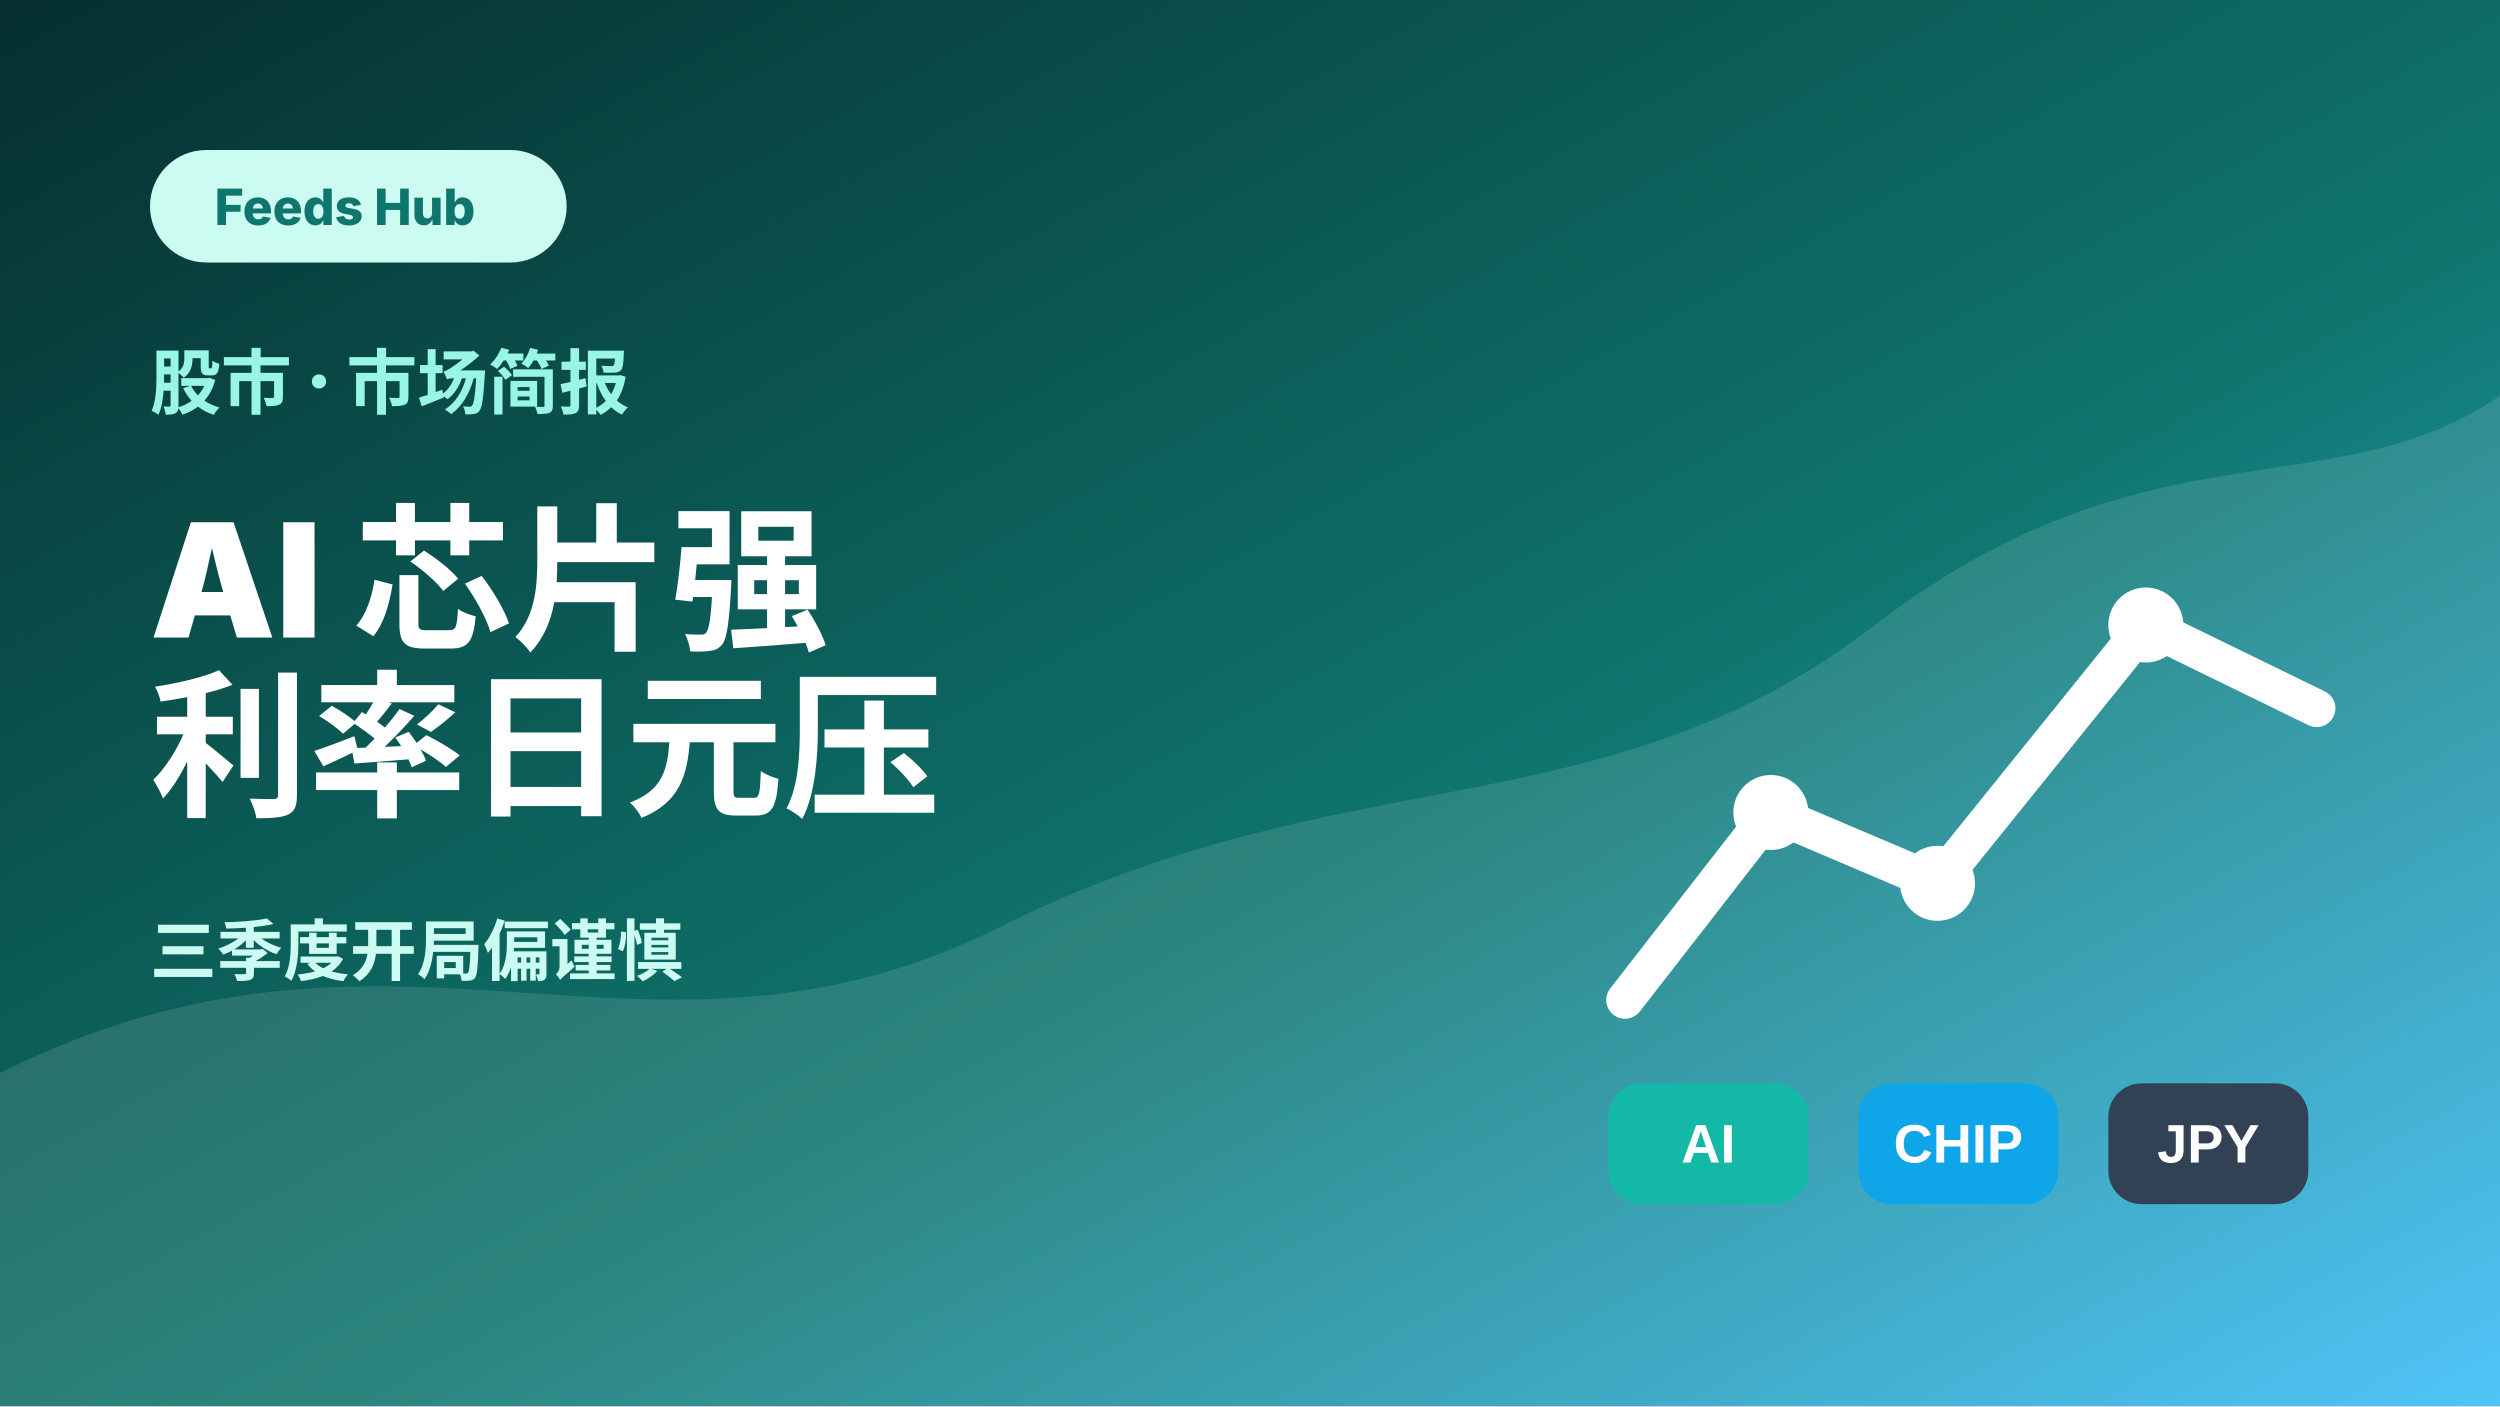
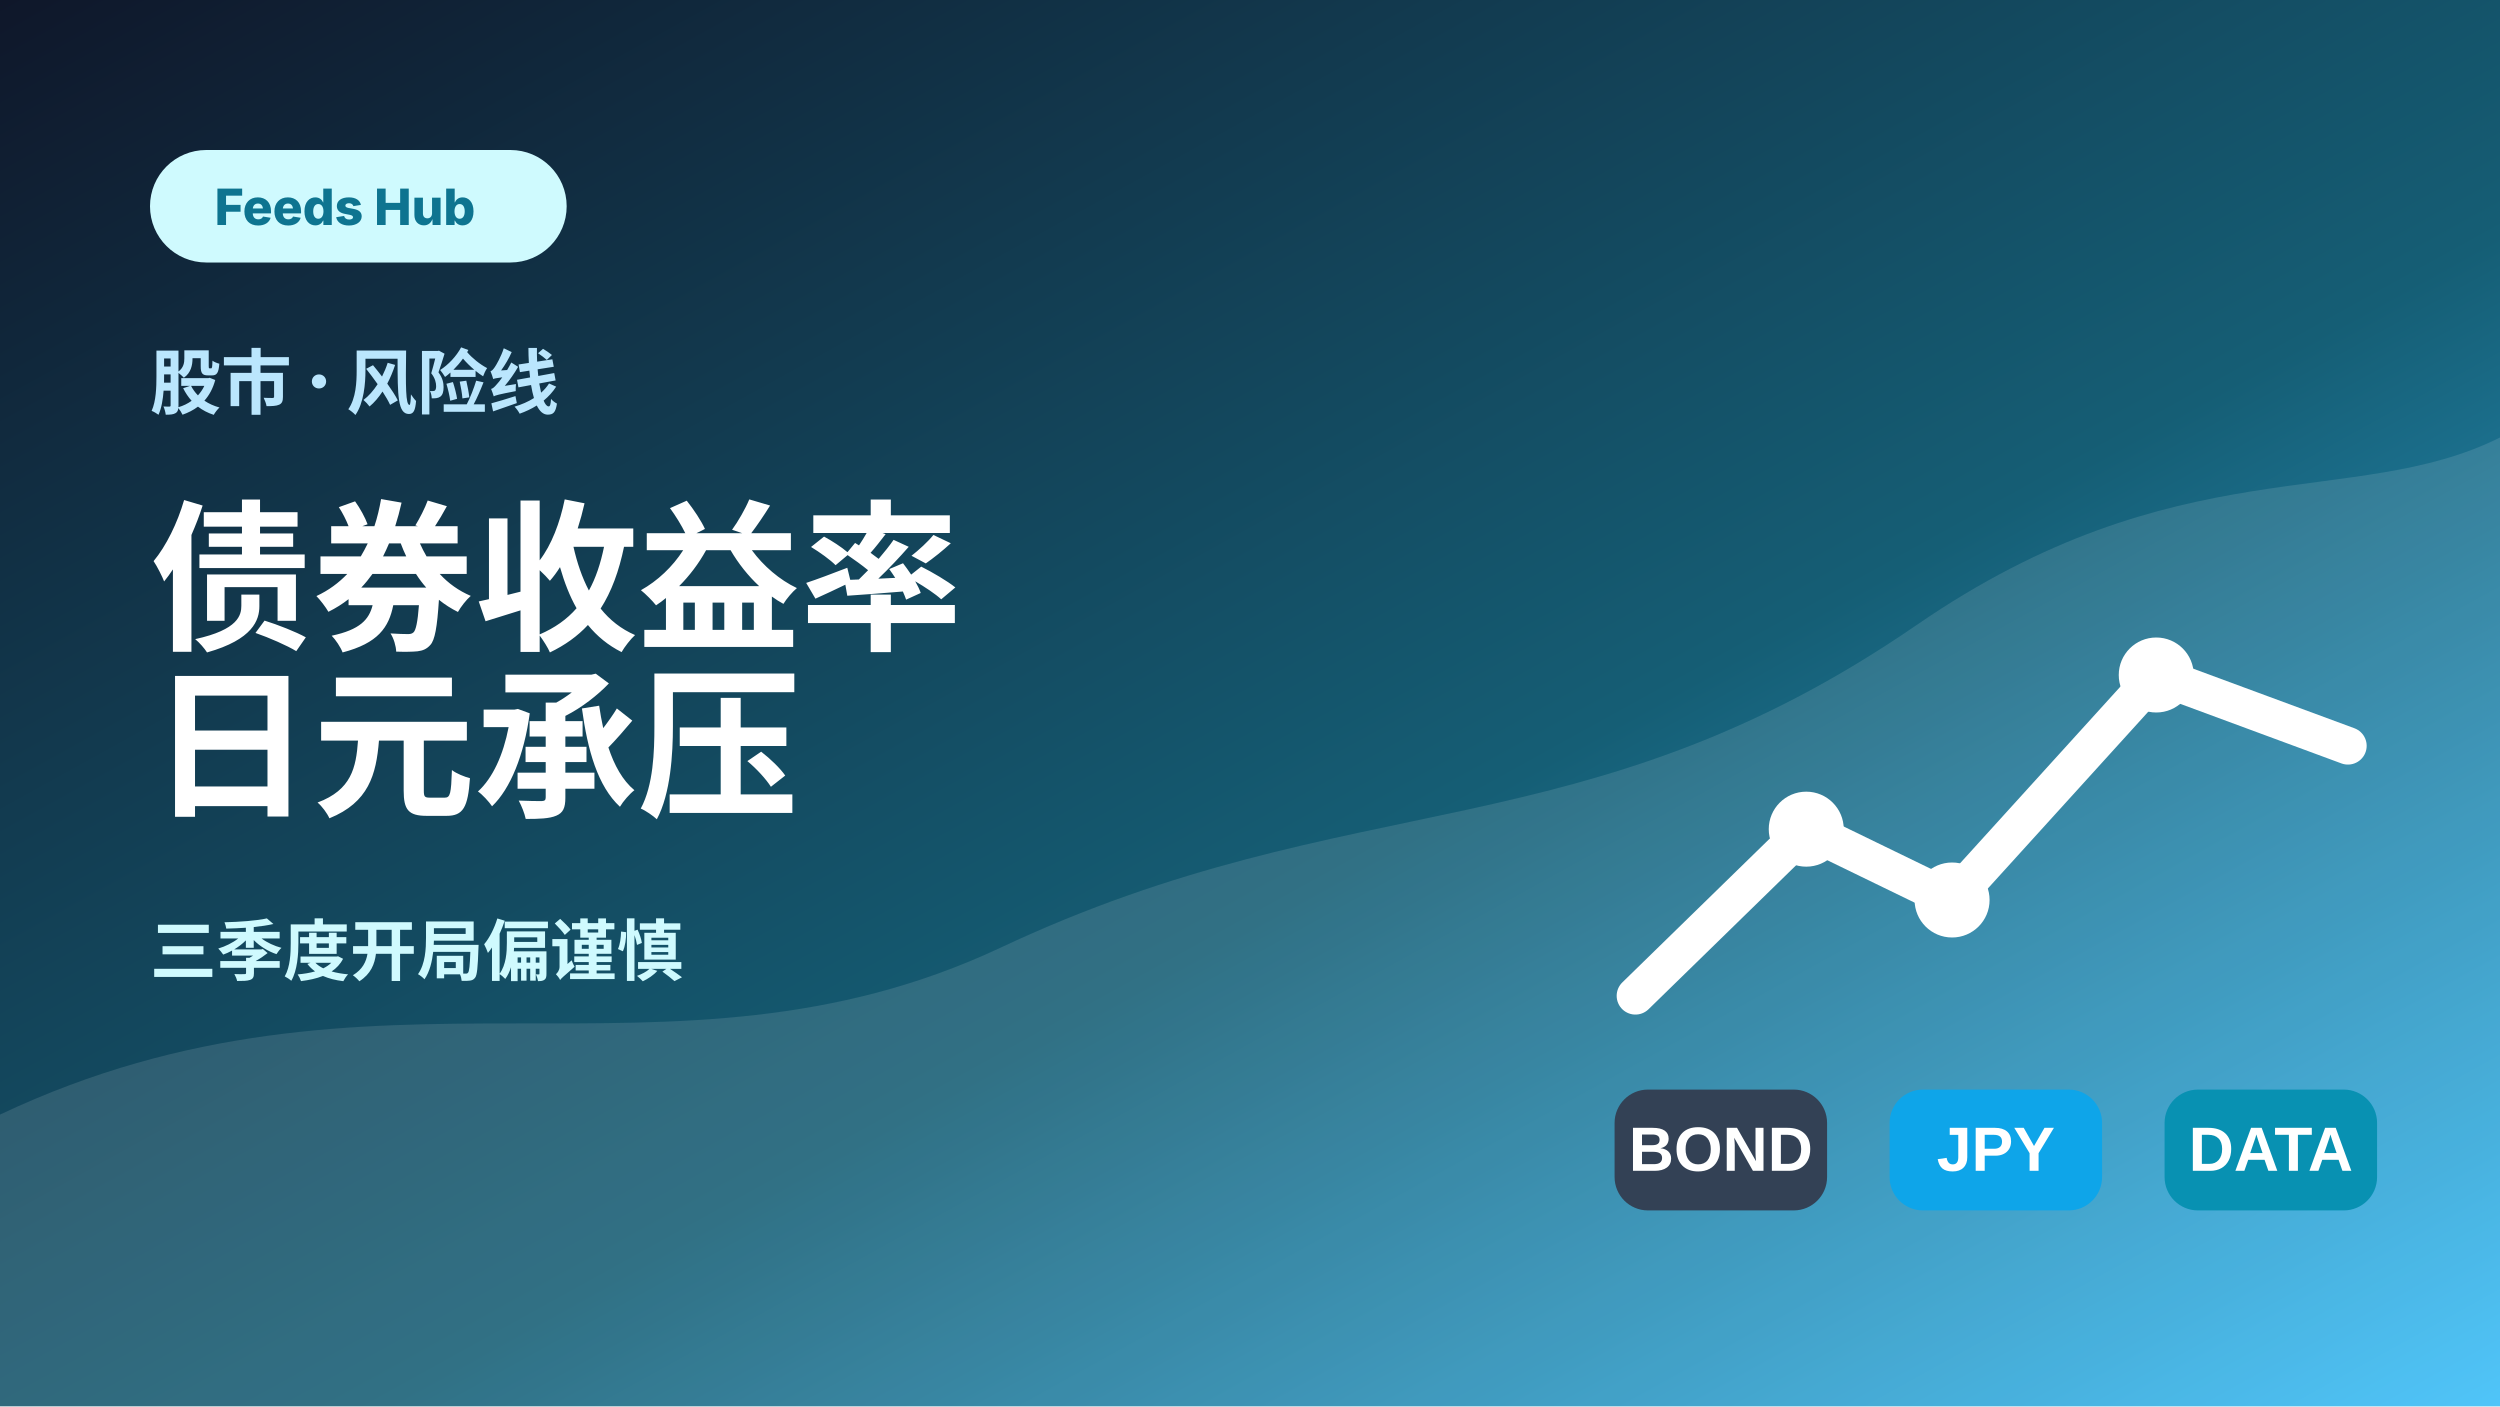
- <svg xmlns="http://www.w3.org/2000/svg" width="1200" height="675" viewBox="0 0 1200 675" role="img" aria-label="三季度市场简报">
+ <svg xmlns="http://www.w3.org/2000/svg" width="1200" height="675" viewBox="0 0 1200 675" role="img" aria-label="日元债券风险线">
  <defs>
    <linearGradient id="bg" x1="0" y1="0" x2="1" y2="1">
-       <stop offset="0%" stop-color="#062f2f" />
-       <stop offset="58%" stop-color="#0f766e" />
+       <stop offset="0%" stop-color="#0f172a" />
+       <stop offset="58%" stop-color="#155e75" />
      <stop offset="100%" stop-color="#38bdf8" />
    </linearGradient>
-     <style>.k{font:900 34px -apple-system,BlinkMacSystemFont,'Segoe UI','PingFang SC',sans-serif;fill:#99f6e4}.t{font:950 76px -apple-system,BlinkMacSystemFont,'Segoe UI','PingFang SC',sans-serif;fill:#fff}.s{font:800 32px -apple-system,BlinkMacSystemFont,'Segoe UI','PingFang SC',sans-serif;fill:#ccfbf1}.m{font:800 24px -apple-system,BlinkMacSystemFont,'Segoe UI','PingFang SC',sans-serif;fill:#0f766e}.label{font:900 26px Arial,sans-serif;fill:#fff}</style>
+     <style>.k{font:900 34px -apple-system,BlinkMacSystemFont,'Segoe UI','PingFang SC',sans-serif;fill:#bae6fd}.t{font:950 78px -apple-system,BlinkMacSystemFont,'Segoe UI','PingFang SC',sans-serif;fill:#fff}.s{font:800 32px -apple-system,BlinkMacSystemFont,'Segoe UI','PingFang SC',sans-serif;fill:#cffafe}.m{font:800 24px -apple-system,BlinkMacSystemFont,'Segoe UI','PingFang SC',sans-serif;fill:#0e7490}.label{font:900 30px Arial,sans-serif;fill:#fff}</style>
  </defs>
  <rect width="1200" height="675" fill="url(#bg)" />
-   <path d="M0 515 C190 420 310 530 480 445 C645 362 770 400 900 300 C1030 200 1120 245 1200 190 L1200 675 L0 675Z" fill="#ffffff" opacity=".12" />
-   <rect x="72" y="72" width="200" height="54" rx="27" fill="#ccfbf1" />
+   <path d="M0 535 C180 450 320 530 480 455 C650 375 760 410 920 300 C1045 214 1130 245 1200 210 L1200 675 L0 675Z" fill="#ffffff" opacity=".12" />
+   <rect x="72" y="72" width="200" height="54" rx="27" fill="#cffafe" />
  <text x="103" y="108" class="m">Feeds Hub</text>
-   <text x="72" y="196" class="k">股市 · 市场简报</text>
-   <text x="72" y="306" class="t">AI 芯片强</text>
-   <text x="72" y="386" class="t">利率日元压</text>
+   <text x="72" y="196" class="k">股市 · 风险线</text>
+   <text x="72" y="306" class="t">债券收益率</text>
+   <text x="72" y="386" class="t">日元承压</text>
  <text x="72" y="468" class="s">三季度开局偏谨慎</text>
-   <g transform="translate(780 170)">
-     <path d="M0 310 L70 220 L150 254 L250 130 L332 170" fill="none" stroke="#fff" stroke-width="18" stroke-linecap="round" stroke-linejoin="round" />
-     <circle cx="70" cy="220" r="18" fill="#fff" />
-     <circle cx="150" cy="254" r="18" fill="#fff" />
-     <circle cx="250" cy="130" r="18" fill="#fff" />
-     <rect x="-8" y="350" width="96" height="58" rx="16" fill="#14b8a6" />
-     <text x="40" y="388" text-anchor="middle" class="label">AI</text>
-     <rect x="112" y="350" width="96" height="58" rx="16" fill="#0ea5e9" />
-     <text x="160" y="388" text-anchor="middle" class="label">CHIP</text>
-     <rect x="232" y="350" width="96" height="58" rx="16" fill="#334155" />
-     <text x="280" y="388" text-anchor="middle" class="label">JPY</text>
+   <g transform="translate(785 178)">
+     <path d="M0 300 L82 220 L152 254 L250 146 L342 180" fill="none" stroke="#fff" stroke-width="18" stroke-linecap="round" stroke-linejoin="round" />
+     <circle cx="82" cy="220" r="18" fill="#fff" />
+     <circle cx="152" cy="254" r="18" fill="#fff" />
+     <circle cx="250" cy="146" r="18" fill="#fff" />
+     <rect x="-10" y="345" width="102" height="58" rx="16" fill="#334155" />
+     <text x="41" y="384" text-anchor="middle" class="label">BOND</text>
+     <rect x="122" y="345" width="102" height="58" rx="16" fill="#0ea5e9" />
+     <text x="173" y="384" text-anchor="middle" class="label">JPY</text>
+     <rect x="254" y="345" width="102" height="58" rx="16" fill="#0891b2" />
+     <text x="305" y="384" text-anchor="middle" class="label">DATA</text>
  </g>
</svg>
